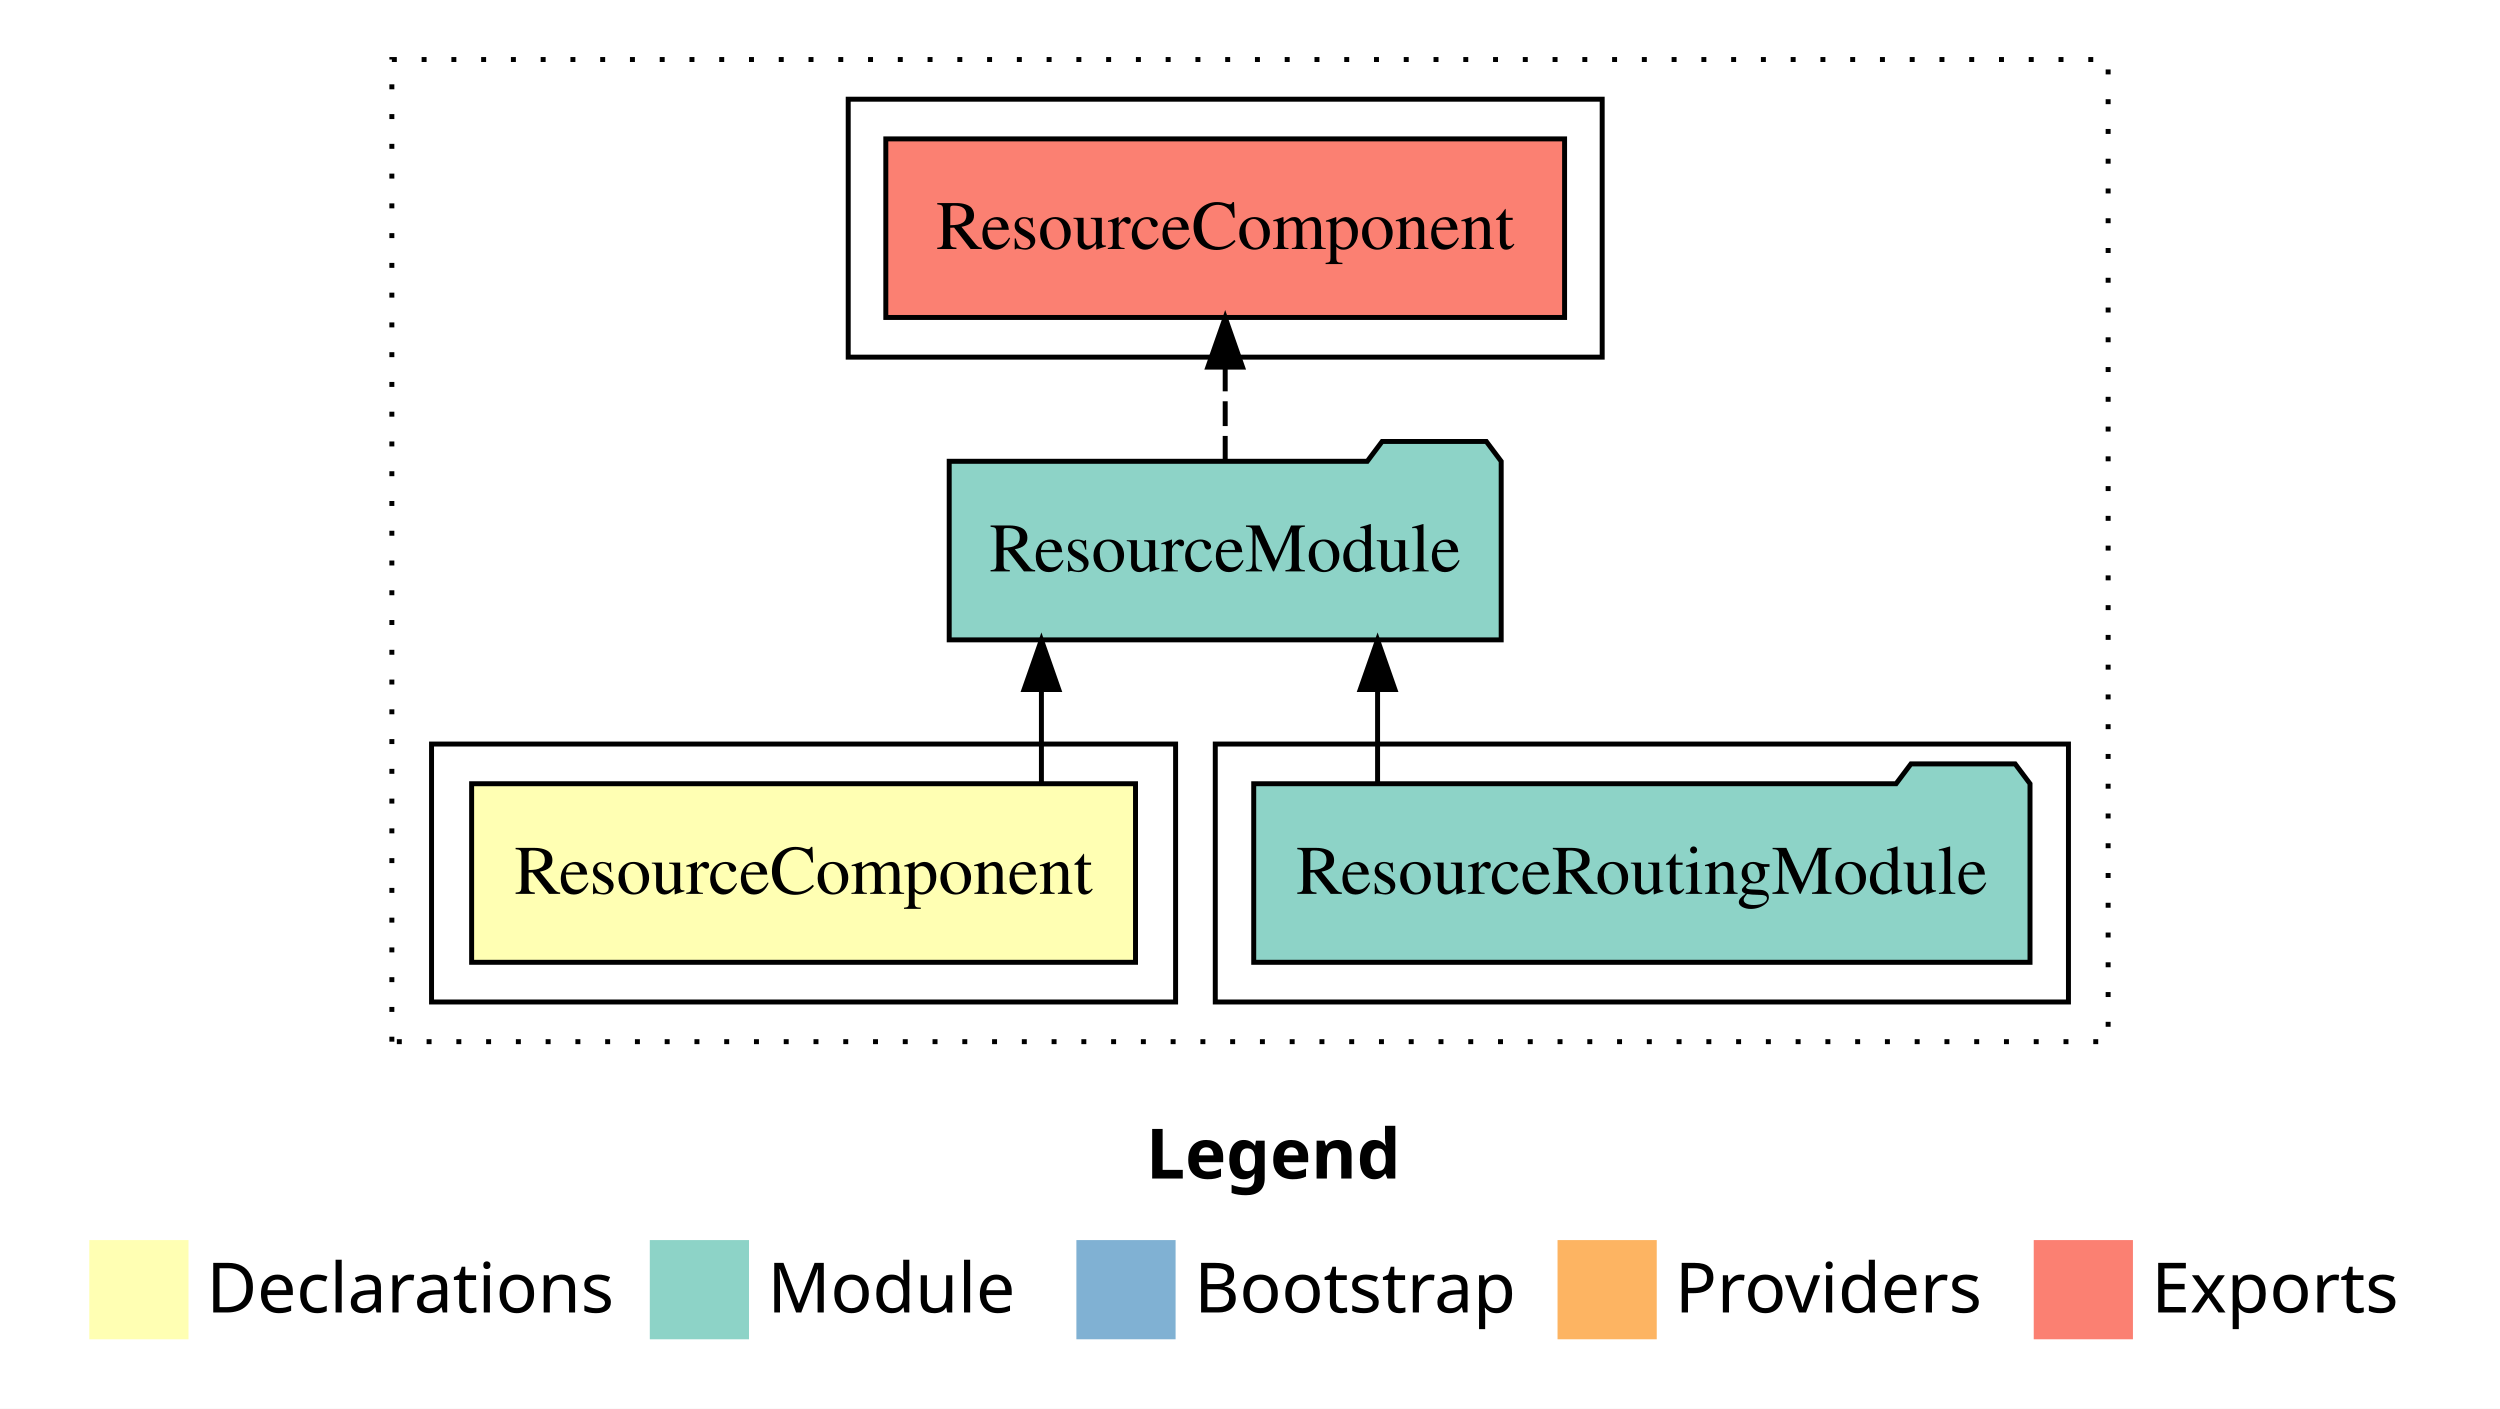
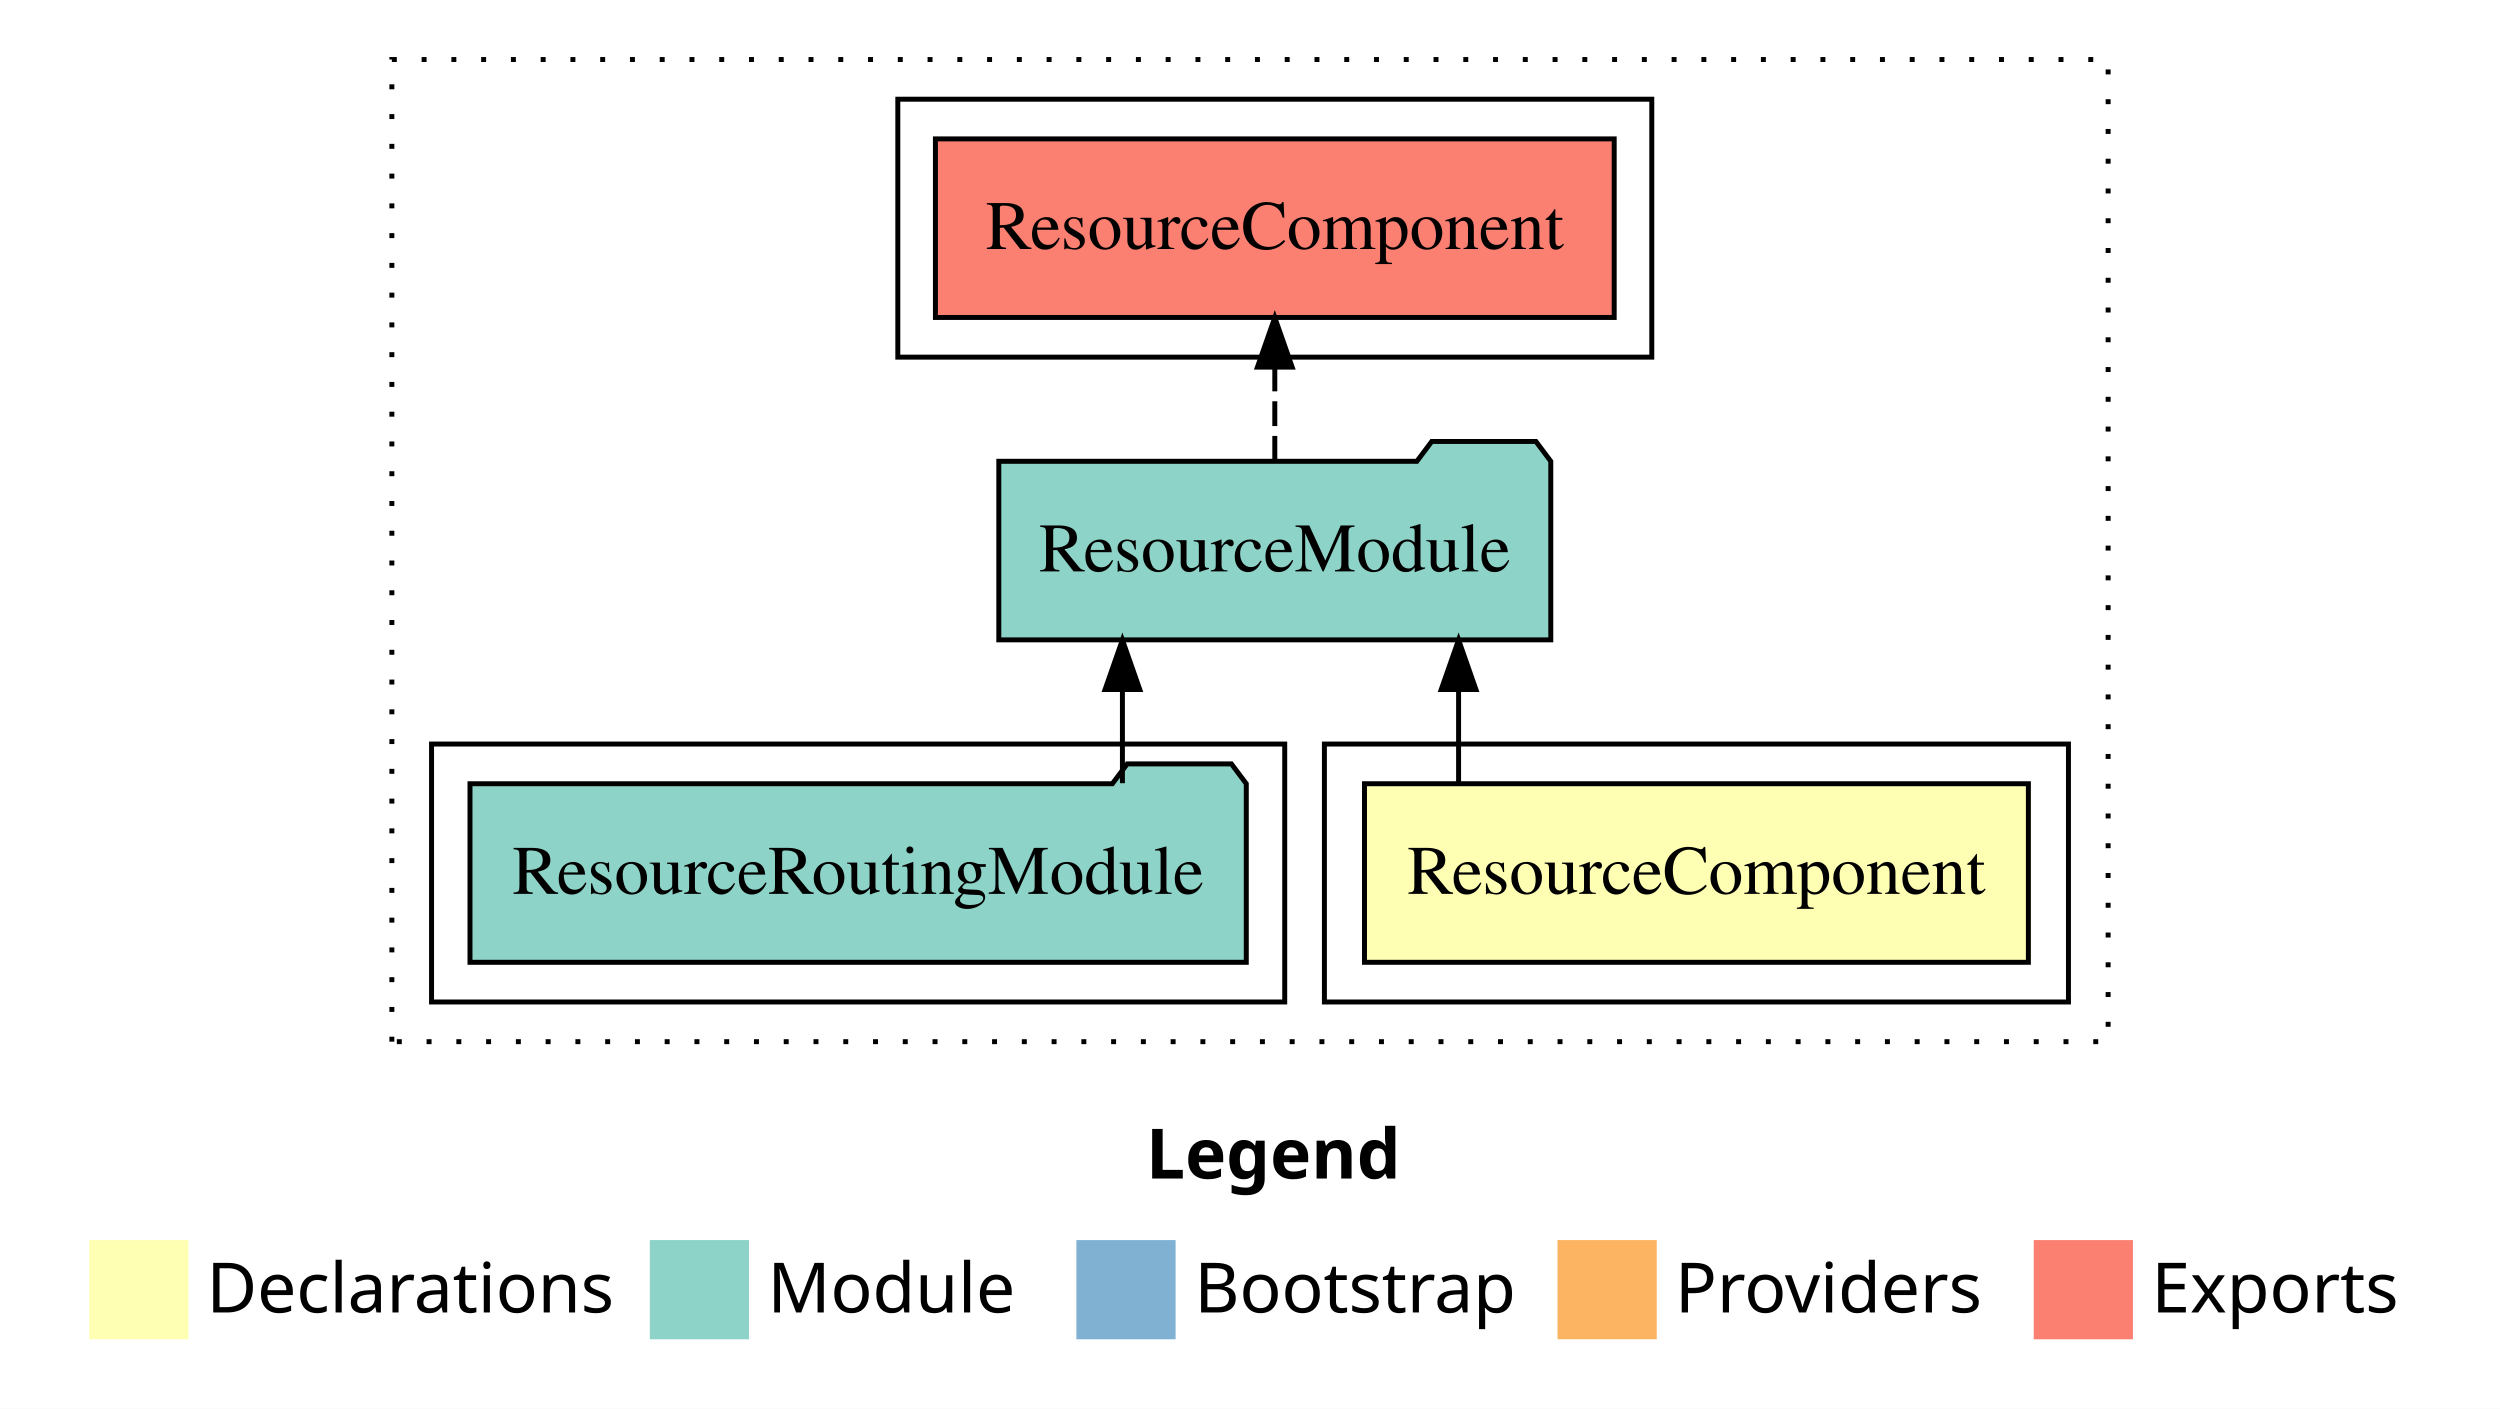
<svg xmlns="http://www.w3.org/2000/svg" width="504pt" height="284pt" viewBox="0.00 0.00 504.00 284.00">
  <g id="graph0" class="graph" transform="scale(1 1) rotate(0) translate(4 280)">
    <polygon fill="white" stroke="transparent" points="-4,4 -4,-280 500,-280 500,4 -4,4" />
    <text text-anchor="start" x="227.01" y="-42.4" font-family="sans-serif" font-weight="bold" font-size="14.00">Legend</text>
    <polygon fill="#ffffb3" stroke="transparent" points="14,-10 14,-30 34,-30 34,-10 14,-10" />
    <text text-anchor="start" x="37.63" y="-15.4" font-family="sans-serif" font-size="14.00">  Declarations</text>
    <polygon fill="#8dd3c7" stroke="transparent" points="127,-10 127,-30 147,-30 147,-10 127,-10" />
    <text text-anchor="start" x="150.73" y="-15.4" font-family="sans-serif" font-size="14.00">  Module</text>
    <polygon fill="#80b1d3" stroke="transparent" points="213,-10 213,-30 233,-30 233,-10 213,-10" />
    <text text-anchor="start" x="236.78" y="-15.4" font-family="sans-serif" font-size="14.00">  Bootstrap</text>
    <polygon fill="#fdb462" stroke="transparent" points="310,-10 310,-30 330,-30 330,-10 310,-10" />
    <text text-anchor="start" x="333.67" y="-15.4" font-family="sans-serif" font-size="14.00">  Providers</text>
    <polygon fill="#fb8072" stroke="transparent" points="406,-10 406,-30 426,-30 426,-10 406,-10" />
    <text text-anchor="start" x="429.73" y="-15.4" font-family="sans-serif" font-size="14.00">  Exports</text>
    <g id="clust1" class="cluster">
      <polygon fill="none" stroke="black" stroke-dasharray="1,5" points="75,-70 75,-268 421,-268 421,-70 75,-70" />
    </g>
+     <g id="clust2" class="cluster">
+       <polygon fill="none" stroke="black" points="263,-78 263,-130 413,-130 413,-78 263,-78" />
+     </g>
    <g id="clust4" class="cluster">
-       <polygon fill="none" stroke="black" points="241,-78 241,-130 413,-130 413,-78 241,-78" />
+       <polygon fill="none" stroke="black" points="83,-78 83,-130 255,-130 255,-78 83,-78" />
    </g>
    <g id="clust5" class="cluster">
-       <polygon fill="none" stroke="black" points="167,-208 167,-260 319,-260 319,-208 167,-208" />
-     </g>
-     <g id="clust2" class="cluster">
-       <polygon fill="none" stroke="black" points="83,-78 83,-130 233,-130 233,-78 83,-78" />
+       <polygon fill="none" stroke="black" points="177,-208 177,-260 329,-260 329,-208 177,-208" />
    </g>
    <g id="node1" class="node">
-       <polygon fill="#ffffb3" stroke="black" points="224.92,-122 91.08,-122 91.08,-86 224.92,-86 224.92,-122" />
-       <text text-anchor="middle" x="158" y="-99.8" font-family="Times,serif" font-size="14.00">ResourceComponent</text>
+       <polygon fill="#ffffb3" stroke="black" points="404.92,-122 271.08,-122 271.08,-86 404.92,-86 404.92,-122" />
+       <text text-anchor="middle" x="338" y="-99.8" font-family="Times,serif" font-size="14.00">ResourceComponent</text>
    </g>
    <g id="node2" class="node">
-       <polygon fill="#8dd3c7" stroke="black" points="298.64,-187 295.64,-191 274.64,-191 271.64,-187 187.36,-187 187.36,-151 298.64,-151 298.64,-187" />
-       <text text-anchor="middle" x="243" y="-164.8" font-family="Times,serif" font-size="14.00">ResourceModule</text>
+       <polygon fill="#8dd3c7" stroke="black" points="308.64,-187 305.64,-191 284.64,-191 281.64,-187 197.36,-187 197.36,-151 308.64,-151 308.64,-187" />
+       <text text-anchor="middle" x="253" y="-164.8" font-family="Times,serif" font-size="14.00">ResourceModule</text>
    </g>
    <g id="edge1" class="edge">
-       <path fill="none" stroke="black" d="M205.95,-122.11C205.95,-122.11 205.95,-140.99 205.95,-140.99" />
-       <polygon fill="black" stroke="black" points="202.45,-140.99 205.95,-150.99 209.45,-140.99 202.45,-140.99" />
+       <path fill="none" stroke="black" d="M290.05,-122.11C290.05,-122.11 290.05,-140.99 290.05,-140.99" />
+       <polygon fill="black" stroke="black" points="286.55,-140.99 290.05,-150.99 293.55,-140.99 286.55,-140.99" />
    </g>
    <g id="node4" class="node">
-       <polygon fill="#fb8072" stroke="black" points="311.42,-252 174.58,-252 174.58,-216 311.42,-216 311.42,-252" />
-       <text text-anchor="middle" x="243" y="-229.8" font-family="Times,serif" font-size="14.00">ResourceComponent </text>
+       <polygon fill="#fb8072" stroke="black" points="321.42,-252 184.58,-252 184.58,-216 321.42,-216 321.42,-252" />
+       <text text-anchor="middle" x="253" y="-229.8" font-family="Times,serif" font-size="14.00">ResourceComponent </text>
    </g>
    <g id="edge3" class="edge">
-       <path fill="none" stroke="black" stroke-dasharray="5,2" d="M243,-187.11C243,-187.11 243,-205.99 243,-205.99" />
-       <polygon fill="black" stroke="black" points="239.5,-205.99 243,-215.99 246.5,-205.99 239.5,-205.99" />
+       <path fill="none" stroke="black" stroke-dasharray="5,2" d="M253,-187.11C253,-187.11 253,-205.99 253,-205.99" />
+       <polygon fill="black" stroke="black" points="249.5,-205.99 253,-215.99 256.5,-205.99 249.5,-205.99" />
    </g>
    <g id="node3" class="node">
-       <polygon fill="#8dd3c7" stroke="black" points="405.25,-122 402.25,-126 381.25,-126 378.25,-122 248.75,-122 248.75,-86 405.25,-86 405.25,-122" />
-       <text text-anchor="middle" x="327" y="-99.8" font-family="Times,serif" font-size="14.00">ResourceRoutingModule</text>
+       <polygon fill="#8dd3c7" stroke="black" points="247.25,-122 244.25,-126 223.25,-126 220.25,-122 90.75,-122 90.75,-86 247.25,-86 247.25,-122" />
+       <text text-anchor="middle" x="169" y="-99.8" font-family="Times,serif" font-size="14.00">ResourceRoutingModule</text>
    </g>
    <g id="edge2" class="edge">
-       <path fill="none" stroke="black" d="M273.72,-122.11C273.72,-122.11 273.72,-140.99 273.72,-140.99" />
-       <polygon fill="black" stroke="black" points="270.22,-140.99 273.72,-150.99 277.22,-140.99 270.22,-140.99" />
+       <path fill="none" stroke="black" d="M222.28,-122.11C222.28,-122.11 222.28,-140.99 222.28,-140.99" />
+       <polygon fill="black" stroke="black" points="218.78,-140.99 222.28,-150.99 225.78,-140.99 218.78,-140.99" />
    </g>
  </g>
</svg>
